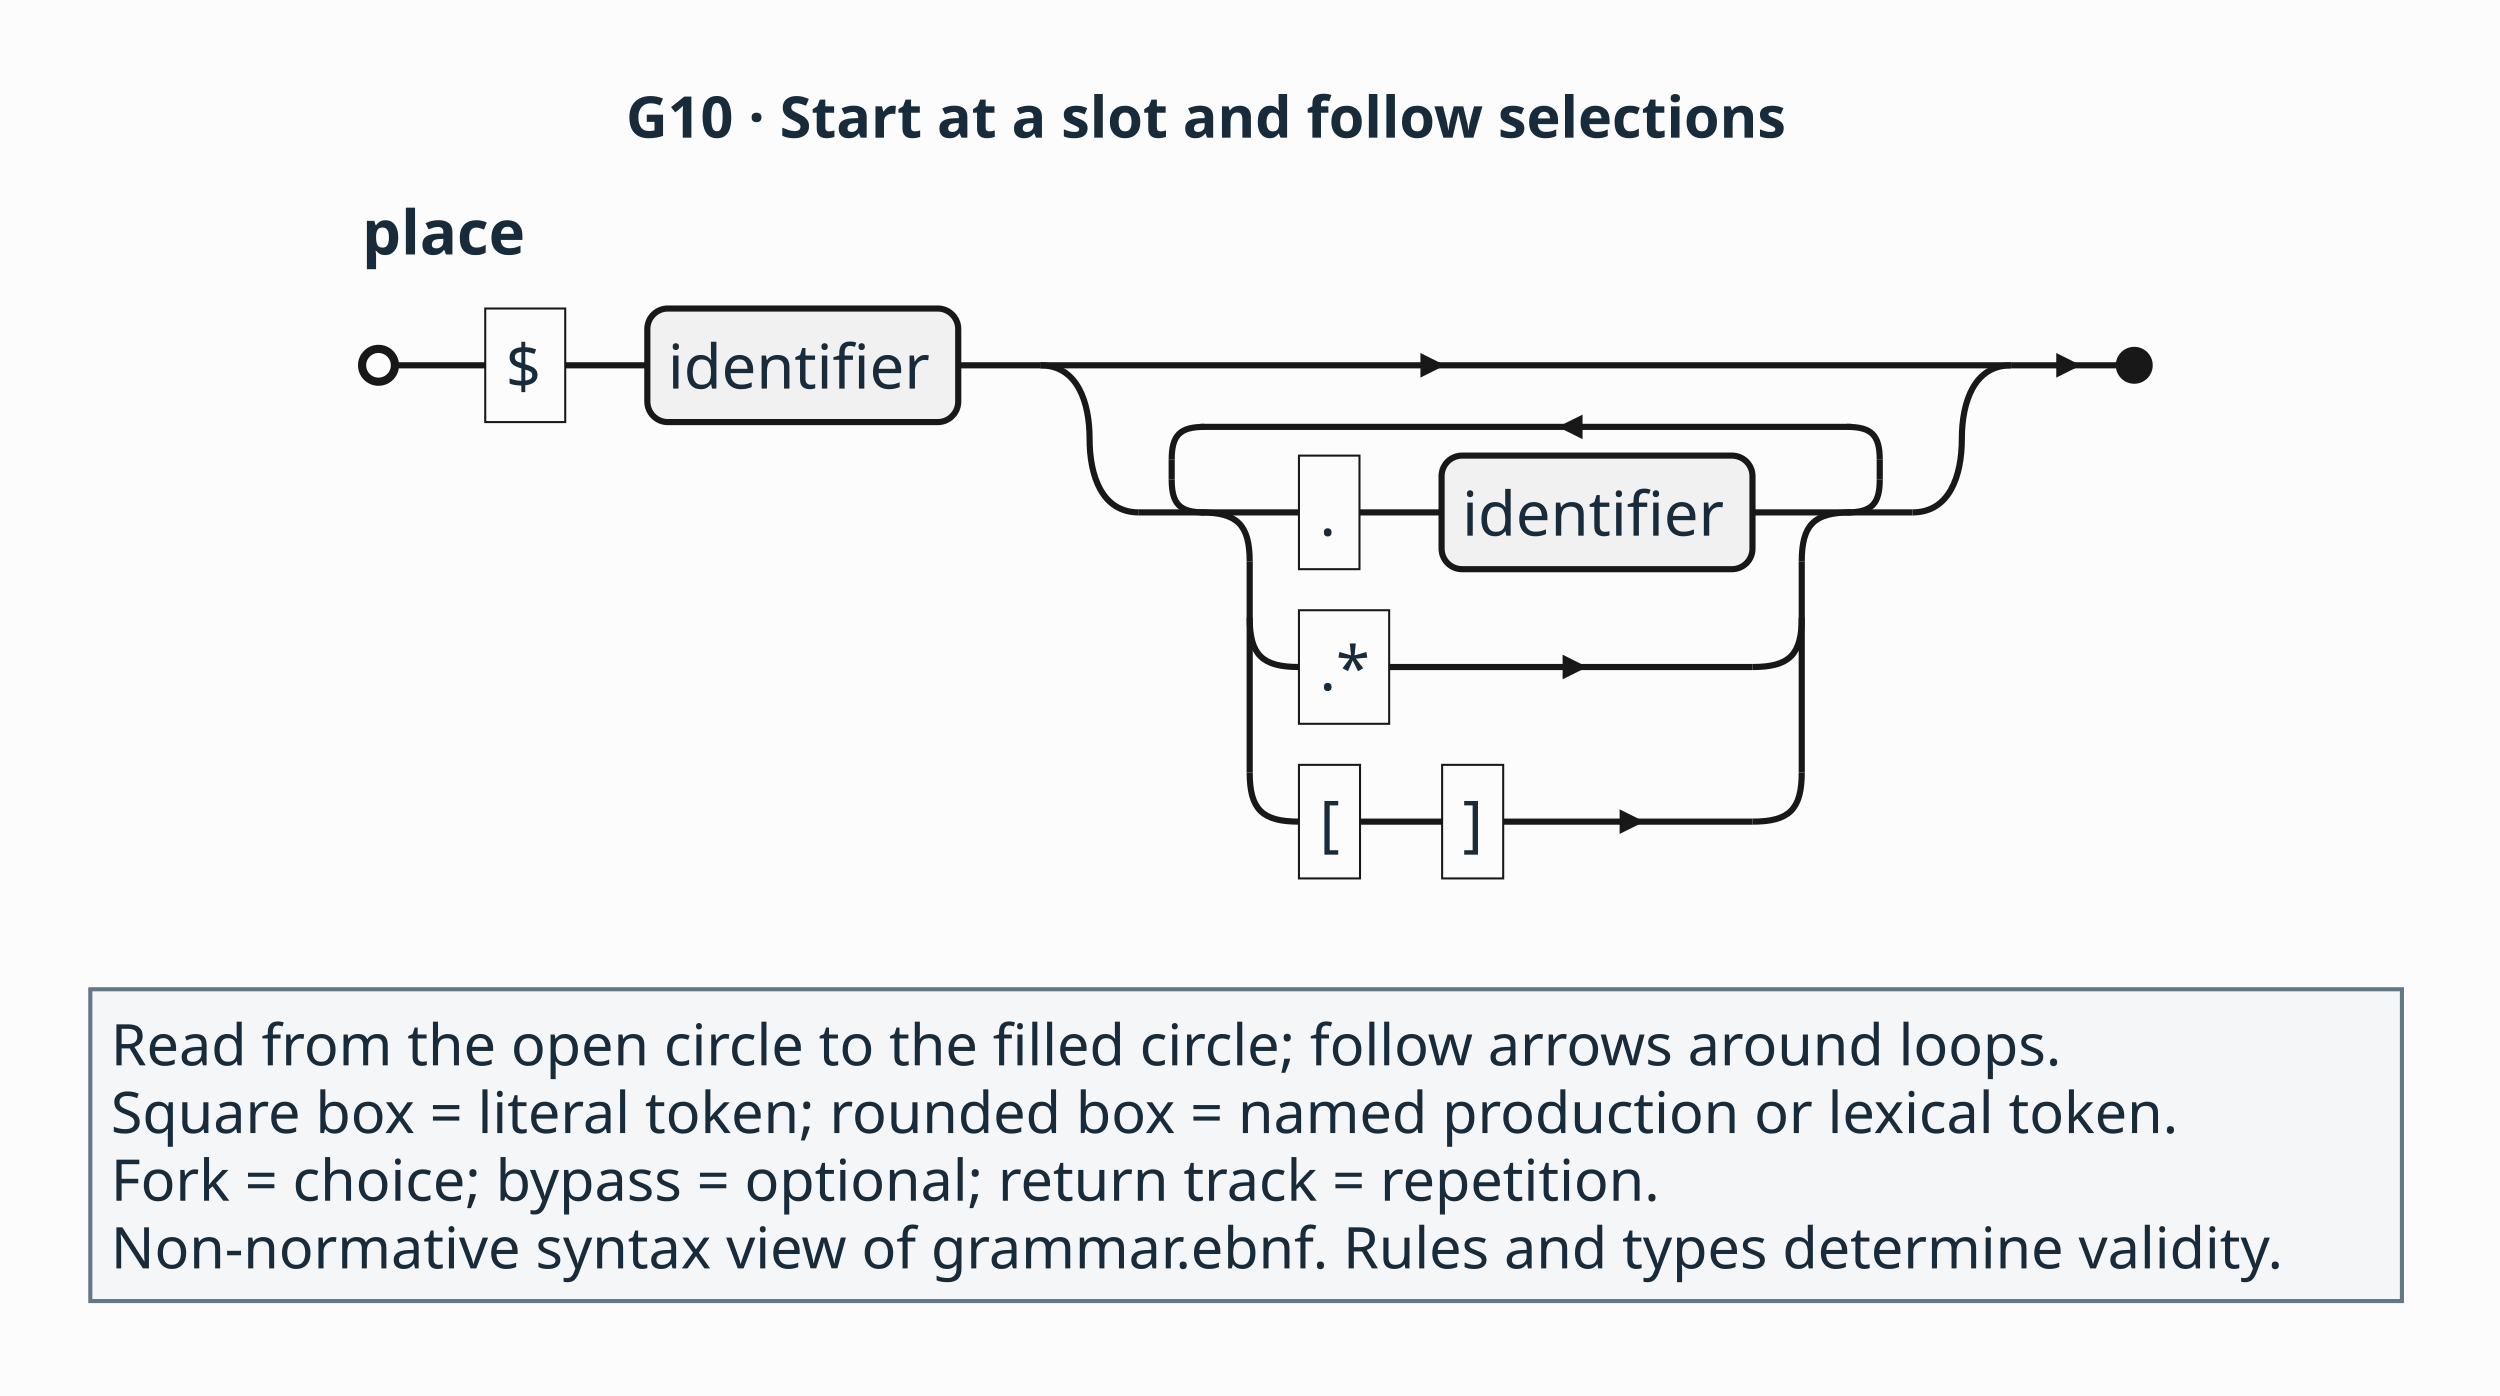
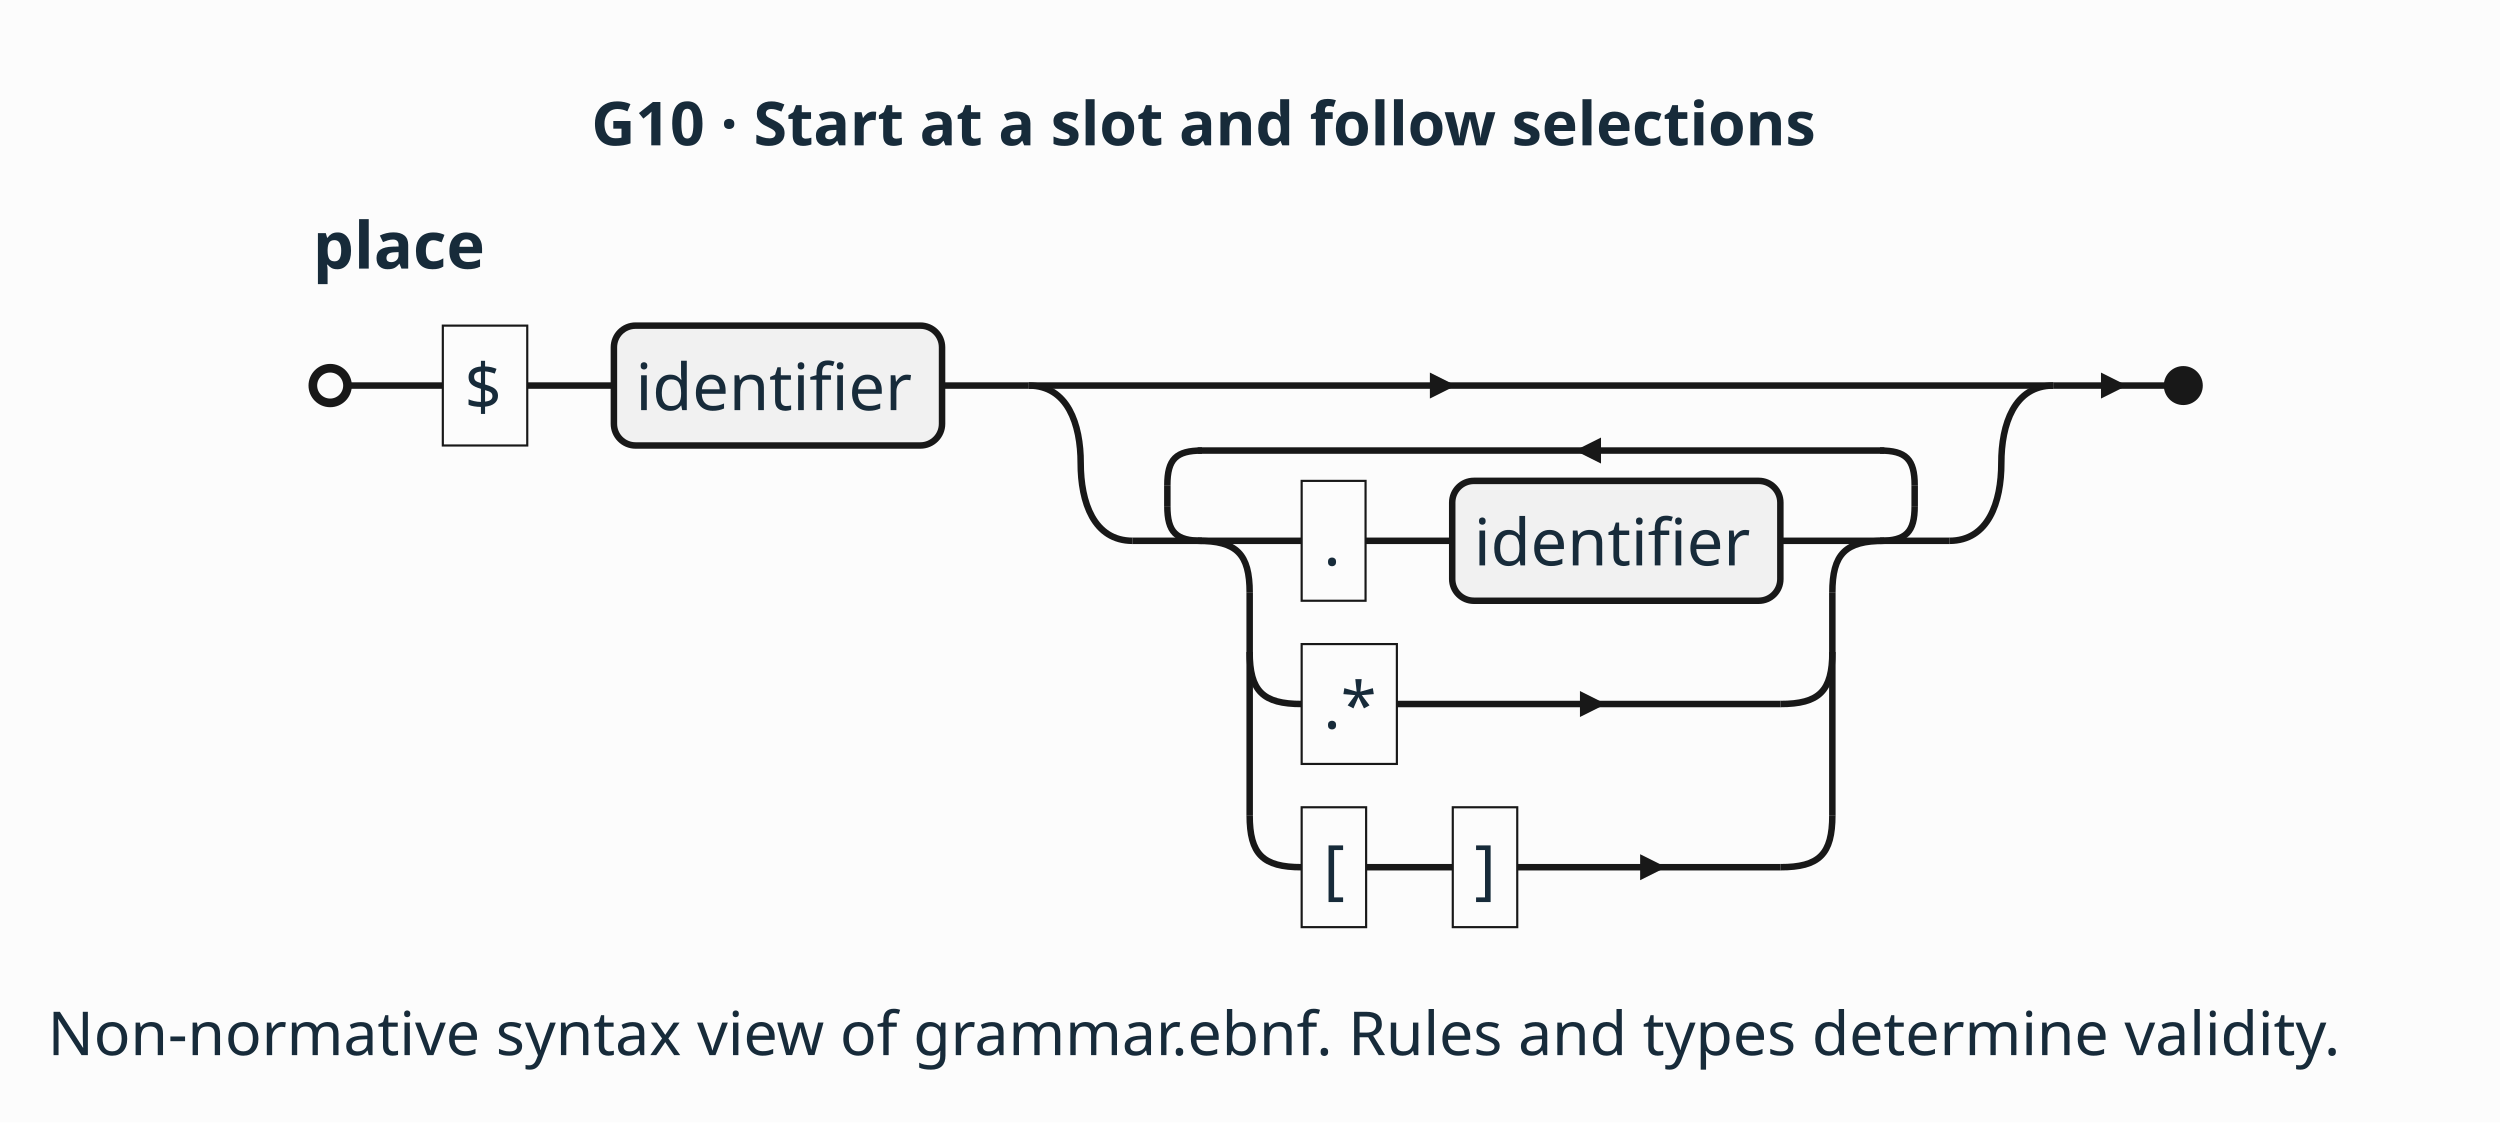
- <svg xmlns="http://www.w3.org/2000/svg" version="1.1" data-diagram-type="EBNF" style="width:609px;height:340px;background:#FCFCFC;" width="609px" height="340px" viewBox="0 0 609 340" zoomAndPan="magnify" preserveAspectRatio="none" contentStyleType="text/css">
+ <svg xmlns="http://www.w3.org/2000/svg" version="1.1" data-diagram-type="EBNF" style="width:577px;height:259px;background:#FCFCFC;" width="577px" height="259px" viewBox="0 0 577 259" zoomAndPan="magnify" preserveAspectRatio="none" contentStyleType="text/css">
  <defs />
  <g font-family="sans-serif" lengthAdjust="spacing">
-     <rect x="0" y="0" width="609" height="340" fill="#FCFCFC" style="stroke:none;" />
+     <rect x="0" y="0" width="577" height="259" fill="#FCFCFC" style="stroke:none;" />
    <g class="title" data-source-line="2">
-       <text x="152.504" y="33.535" fill="#172B3A" font-size="14" textLength="302.101" font-weight="700">G10 · Start at a slot and follow selections</text>
+       <text x="136.504" y="33.535" fill="#172B3A" font-size="14" textLength="302.101" font-weight="700">G10 · Start at a slot and follow selections</text>
    </g>
-     <text x="88.204" y="61.99" fill="#172B3A" font-size="15" textLength="40.408" font-weight="700">place</text>
-     <line x1="118.204" y1="88.987" x2="118.204" y2="88.987" style="stroke:#181818;stroke-width:1.5;" />
-     <rect x="118.204" y="75.154" width="19.485" height="27.666" fill="none" style="stroke:#181818;stroke-width:0.5;" />
-     <text x="123.204" y="94.656" fill="#172B3A" font-size="15">$</text>
-     <line x1="137.689" y1="88.987" x2="157.689" y2="88.987" style="stroke:#181818;stroke-width:1.5;" />
-     <rect x="157.689" y="75.154" width="75.735" height="27.666" fill="#F1F1F1" style="stroke:#181818;stroke-width:1.5;" rx="5" ry="5" />
-     <text x="162.689" y="94.656" fill="#172B3A" font-size="15" textLength="65.735">identifier</text>
-     <line x1="233.424" y1="88.987" x2="253.424" y2="88.987" style="stroke:#181818;stroke-width:1.5;" />
-     <line x1="253.424" y1="88.987" x2="489.905" y2="88.987" style="stroke:#181818;stroke-width:1.5;" />
-     <path d="M346.016,88.987 L346.016,85.987 L352.016,88.987 L346.016,91.987 L346.016,88.987" fill="#181818" />
-     <path d="M253.424,88.987 C262.424,88.987 265.424,97.904 265.424,106.904 C265.424,115.904 268.424,124.82 277.424,124.82" style="stroke:#181818;stroke-width:1.5;" fill="none" />
-     <path d="M465.905,124.82 C474.905,124.82 477.905,115.904 477.905,106.904 C477.905,97.904 480.905,88.987 489.905,88.987" style="stroke:#181818;stroke-width:1.5;" fill="none" />
-     <path d="M285.424,116.82 C285.424,122.82 287.424,124.82 293.424,124.82" style="stroke:#181818;stroke-width:1.5;" fill="none" />
-     <line x1="285.424" y1="111.987" x2="285.424" y2="116.82" style="stroke:#181818;stroke-width:1.5;" />
-     <path d="M285.424,111.987 C285.424,105.987 287.424,103.987 293.424,103.987" style="stroke:#181818;stroke-width:1.5;" fill="none" />
-     <line x1="292.424" y1="103.987" x2="450.905" y2="103.987" style="stroke:#181818;stroke-width:1.5;" />
-     <path d="M385.513,103.987 L385.513,100.987 L379.513,103.987 L385.513,106.987 L385.513,103.987" fill="#181818" />
-     <path d="M457.905,116.82 C457.905,122.82 455.905,124.82 449.905,124.82" style="stroke:#181818;stroke-width:1.5;" fill="none" />
-     <line x1="457.905" y1="111.987" x2="457.905" y2="116.82" style="stroke:#181818;stroke-width:1.5;" />
-     <path d="M449.905,103.987 C455.905,103.987 457.905,105.987 457.905,111.987" style="stroke:#181818;stroke-width:1.5;" fill="none" />
-     <line x1="277.424" y1="124.82" x2="292.424" y2="124.82" style="stroke:#181818;stroke-width:1.5;" />
-     <line x1="450.905" y1="124.82" x2="465.905" y2="124.82" style="stroke:#181818;stroke-width:1.5;" />
-     <line x1="316.424" y1="124.82" x2="316.424" y2="124.82" style="stroke:#181818;stroke-width:1.5;" />
-     <rect x="316.424" y="110.987" width="14.746" height="27.666" fill="none" style="stroke:#181818;stroke-width:0.5;" />
-     <text x="321.424" y="130.489" fill="#172B3A" font-size="15">.</text>
-     <line x1="331.17" y1="124.82" x2="351.17" y2="124.82" style="stroke:#181818;stroke-width:1.5;" />
-     <rect x="351.17" y="110.987" width="75.735" height="27.666" fill="#F1F1F1" style="stroke:#181818;stroke-width:1.5;" rx="5" ry="5" />
-     <text x="356.17" y="130.489" fill="#172B3A" font-size="15" textLength="65.735">identifier</text>
-     <line x1="292.424" y1="124.82" x2="316.424" y2="124.82" style="stroke:#181818;stroke-width:1.5;" />
-     <line x1="426.905" y1="124.82" x2="450.905" y2="124.82" style="stroke:#181818;stroke-width:1.5;" />
-     <rect x="316.424" y="148.653" width="21.975" height="27.666" fill="none" style="stroke:#181818;stroke-width:0.5;" />
-     <text x="321.424" y="168.155" fill="#172B3A" font-size="15" textLength="11.975">.*</text>
-     <path d="M304.424,150.486 C304.424,159.486 307.424,162.486 316.424,162.486" style="stroke:#181818;stroke-width:1.5;" fill="none" />
-     <line x1="338.399" y1="162.486" x2="426.905" y2="162.486" style="stroke:#181818;stroke-width:1.5;" />
-     <path d="M380.652,162.486 L380.652,159.486 L386.652,162.486 L380.652,165.486 L380.652,162.486" fill="#181818" />
-     <path d="M438.905,150.486 C438.905,159.486 435.905,162.486 426.905,162.486" style="stroke:#181818;stroke-width:1.5;" fill="none" />
-     <line x1="316.424" y1="200.152" x2="316.424" y2="200.152" style="stroke:#181818;stroke-width:1.5;" />
-     <rect x="316.424" y="186.319" width="14.878" height="27.666" fill="none" style="stroke:#181818;stroke-width:0.5;" />
-     <text x="321.424" y="205.821" fill="#172B3A" font-size="15">[</text>
-     <line x1="331.302" y1="200.152" x2="351.302" y2="200.152" style="stroke:#181818;stroke-width:1.5;" />
-     <rect x="351.302" y="186.319" width="14.878" height="27.666" fill="none" style="stroke:#181818;stroke-width:0.5;" />
-     <text x="356.302" y="205.821" fill="#172B3A" font-size="15">]</text>
-     <line x1="366.18" y1="200.152" x2="426.905" y2="200.152" style="stroke:#181818;stroke-width:1.5;" />
-     <path d="M394.542,200.152 L394.542,197.152 L400.542,200.152 L394.542,203.152 L394.542,200.152" fill="#181818" />
-     <path d="M304.424,188.152 C304.424,197.152 307.424,200.152 316.424,200.152" style="stroke:#181818;stroke-width:1.5;" fill="none" />
-     <line x1="304.424" y1="136.82" x2="304.424" y2="188.152" style="stroke:#181818;stroke-width:1.5;" />
-     <path d="M292.424,124.82 C301.424,124.82 304.424,127.82 304.424,136.82" style="stroke:#181818;stroke-width:1.5;" fill="none" />
-     <path d="M438.905,188.152 C438.905,197.152 435.905,200.152 426.905,200.152" style="stroke:#181818;stroke-width:1.5;" fill="none" />
-     <line x1="438.905" y1="136.82" x2="438.905" y2="188.152" style="stroke:#181818;stroke-width:1.5;" />
-     <path d="M438.905,136.82 C438.905,127.82 441.905,124.82 450.905,124.82" style="stroke:#181818;stroke-width:1.5;" fill="none" />
-     <ellipse cx="92.204" cy="88.987" rx="4" ry="4" fill="none" style="stroke:#181818;stroke-width:2;" />
-     <ellipse cx="519.905" cy="88.987" rx="4" ry="4" fill="#181818" style="stroke:#181818;stroke-width:1;" />
-     <line x1="96.204" y1="88.987" x2="118.204" y2="88.987" style="stroke:#181818;stroke-width:1.5;" />
-     <line x1="489.905" y1="88.987" x2="515.905" y2="88.987" style="stroke:#181818;stroke-width:1.5;" />
-     <path d="M500.905,88.987 L500.905,85.987 L506.905,88.987 L500.905,91.987 L500.905,88.987" fill="#181818" />
-     <g class="legend" data-source-line="0">
-       <rect x="22" y="240.985" width="563.109" height="75.953" fill="#F4F6F8" style="stroke:#647789;stroke-width:1;" />
-       <text x="27" y="259.521" fill="#172B3A" font-size="14" textLength="497.15">Read from the open circle to the filled circle; follow arrows around loops.</text>
-       <text x="27" y="276.009" fill="#172B3A" font-size="14" textLength="533.586">Square box = literal token; rounded box = named production or lexical token.</text>
-       <text x="27" y="292.497" fill="#172B3A" font-size="14" textLength="404.653">Fork = choice; bypass = optional; return track = repetition.</text>
-       <text x="27" y="308.985" fill="#172B3A" font-size="14" textLength="553.109">Non-normative syntax view of grammar.ebnf. Rules and types determine validity.</text>
+     <text x="72.204" y="61.99" fill="#172B3A" font-size="15" textLength="40.408" font-weight="700">place</text>
+     <line x1="102.204" y1="88.987" x2="102.204" y2="88.987" style="stroke:#181818;stroke-width:1.5;" />
+     <rect x="102.204" y="75.154" width="19.485" height="27.666" fill="none" style="stroke:#181818;stroke-width:0.5;" />
+     <text x="107.204" y="94.656" fill="#172B3A" font-size="15">$</text>
+     <line x1="121.689" y1="88.987" x2="141.689" y2="88.987" style="stroke:#181818;stroke-width:1.5;" />
+     <rect x="141.689" y="75.154" width="75.735" height="27.666" fill="#F1F1F1" style="stroke:#181818;stroke-width:1.5;" rx="5" ry="5" />
+     <text x="146.689" y="94.656" fill="#172B3A" font-size="15" textLength="65.735">identifier</text>
+     <line x1="217.424" y1="88.987" x2="237.424" y2="88.987" style="stroke:#181818;stroke-width:1.5;" />
+     <line x1="237.424" y1="88.987" x2="473.905" y2="88.987" style="stroke:#181818;stroke-width:1.5;" />
+     <path d="M330.016,88.987 L330.016,85.987 L336.016,88.987 L330.016,91.987 L330.016,88.987" fill="#181818" />
+     <path d="M237.424,88.987 C246.424,88.987 249.424,97.904 249.424,106.904 C249.424,115.904 252.424,124.82 261.424,124.82" style="stroke:#181818;stroke-width:1.5;" fill="none" />
+     <path d="M449.905,124.82 C458.905,124.82 461.905,115.904 461.905,106.904 C461.905,97.904 464.905,88.987 473.905,88.987" style="stroke:#181818;stroke-width:1.5;" fill="none" />
+     <path d="M269.424,116.82 C269.424,122.82 271.424,124.82 277.424,124.82" style="stroke:#181818;stroke-width:1.5;" fill="none" />
+     <line x1="269.424" y1="111.987" x2="269.424" y2="116.82" style="stroke:#181818;stroke-width:1.5;" />
+     <path d="M269.424,111.987 C269.424,105.987 271.424,103.987 277.424,103.987" style="stroke:#181818;stroke-width:1.5;" fill="none" />
+     <line x1="276.424" y1="103.987" x2="434.905" y2="103.987" style="stroke:#181818;stroke-width:1.5;" />
+     <path d="M369.513,103.987 L369.513,100.987 L363.513,103.987 L369.513,106.987 L369.513,103.987" fill="#181818" />
+     <path d="M441.905,116.82 C441.905,122.82 439.905,124.82 433.905,124.82" style="stroke:#181818;stroke-width:1.5;" fill="none" />
+     <line x1="441.905" y1="111.987" x2="441.905" y2="116.82" style="stroke:#181818;stroke-width:1.5;" />
+     <path d="M433.905,103.987 C439.905,103.987 441.905,105.987 441.905,111.987" style="stroke:#181818;stroke-width:1.5;" fill="none" />
+     <line x1="261.424" y1="124.82" x2="276.424" y2="124.82" style="stroke:#181818;stroke-width:1.5;" />
+     <line x1="434.905" y1="124.82" x2="449.905" y2="124.82" style="stroke:#181818;stroke-width:1.5;" />
+     <line x1="300.424" y1="124.82" x2="300.424" y2="124.82" style="stroke:#181818;stroke-width:1.5;" />
+     <rect x="300.424" y="110.987" width="14.746" height="27.666" fill="none" style="stroke:#181818;stroke-width:0.5;" />
+     <text x="305.424" y="130.489" fill="#172B3A" font-size="15">.</text>
+     <line x1="315.17" y1="124.82" x2="335.17" y2="124.82" style="stroke:#181818;stroke-width:1.5;" />
+     <rect x="335.17" y="110.987" width="75.735" height="27.666" fill="#F1F1F1" style="stroke:#181818;stroke-width:1.5;" rx="5" ry="5" />
+     <text x="340.17" y="130.489" fill="#172B3A" font-size="15" textLength="65.735">identifier</text>
+     <line x1="276.424" y1="124.82" x2="300.424" y2="124.82" style="stroke:#181818;stroke-width:1.5;" />
+     <line x1="410.905" y1="124.82" x2="434.905" y2="124.82" style="stroke:#181818;stroke-width:1.5;" />
+     <rect x="300.424" y="148.653" width="21.975" height="27.666" fill="none" style="stroke:#181818;stroke-width:0.5;" />
+     <text x="305.424" y="168.155" fill="#172B3A" font-size="15" textLength="11.975">.*</text>
+     <path d="M288.424,150.486 C288.424,159.486 291.424,162.486 300.424,162.486" style="stroke:#181818;stroke-width:1.5;" fill="none" />
+     <line x1="322.399" y1="162.486" x2="410.905" y2="162.486" style="stroke:#181818;stroke-width:1.5;" />
+     <path d="M364.652,162.486 L364.652,159.486 L370.652,162.486 L364.652,165.486 L364.652,162.486" fill="#181818" />
+     <path d="M422.905,150.486 C422.905,159.486 419.905,162.486 410.905,162.486" style="stroke:#181818;stroke-width:1.5;" fill="none" />
+     <line x1="300.424" y1="200.152" x2="300.424" y2="200.152" style="stroke:#181818;stroke-width:1.5;" />
+     <rect x="300.424" y="186.319" width="14.878" height="27.666" fill="none" style="stroke:#181818;stroke-width:0.5;" />
+     <text x="305.424" y="205.821" fill="#172B3A" font-size="15">[</text>
+     <line x1="315.302" y1="200.152" x2="335.302" y2="200.152" style="stroke:#181818;stroke-width:1.5;" />
+     <rect x="335.302" y="186.319" width="14.878" height="27.666" fill="none" style="stroke:#181818;stroke-width:0.5;" />
+     <text x="340.302" y="205.821" fill="#172B3A" font-size="15">]</text>
+     <line x1="350.18" y1="200.152" x2="410.905" y2="200.152" style="stroke:#181818;stroke-width:1.5;" />
+     <path d="M378.542,200.152 L378.542,197.152 L384.542,200.152 L378.542,203.152 L378.542,200.152" fill="#181818" />
+     <path d="M288.424,188.152 C288.424,197.152 291.424,200.152 300.424,200.152" style="stroke:#181818;stroke-width:1.5;" fill="none" />
+     <line x1="288.424" y1="136.82" x2="288.424" y2="188.152" style="stroke:#181818;stroke-width:1.5;" />
+     <path d="M276.424,124.82 C285.424,124.82 288.424,127.82 288.424,136.82" style="stroke:#181818;stroke-width:1.5;" fill="none" />
+     <path d="M422.905,188.152 C422.905,197.152 419.905,200.152 410.905,200.152" style="stroke:#181818;stroke-width:1.5;" fill="none" />
+     <line x1="422.905" y1="136.82" x2="422.905" y2="188.152" style="stroke:#181818;stroke-width:1.5;" />
+     <path d="M422.905,136.82 C422.905,127.82 425.905,124.82 434.905,124.82" style="stroke:#181818;stroke-width:1.5;" fill="none" />
+     <ellipse cx="76.204" cy="88.987" rx="4" ry="4" fill="none" style="stroke:#181818;stroke-width:2;" />
+     <ellipse cx="503.905" cy="88.987" rx="4" ry="4" fill="#181818" style="stroke:#181818;stroke-width:1;" />
+     <line x1="80.204" y1="88.987" x2="102.204" y2="88.987" style="stroke:#181818;stroke-width:1.5;" />
+     <line x1="473.905" y1="88.987" x2="499.905" y2="88.987" style="stroke:#181818;stroke-width:1.5;" />
+     <path d="M484.905,88.987 L484.905,85.987 L490.905,88.987 L484.905,91.987 L484.905,88.987" fill="#181818" />
+     <g class="caption" data-source-line="0">
+       <text x="11" y="243.521" fill="#172B3A" font-size="14" textLength="553.109">Non-normative syntax view of grammar.ebnf. Rules and types determine validity.</text>
    </g>
  </g>
</svg>
